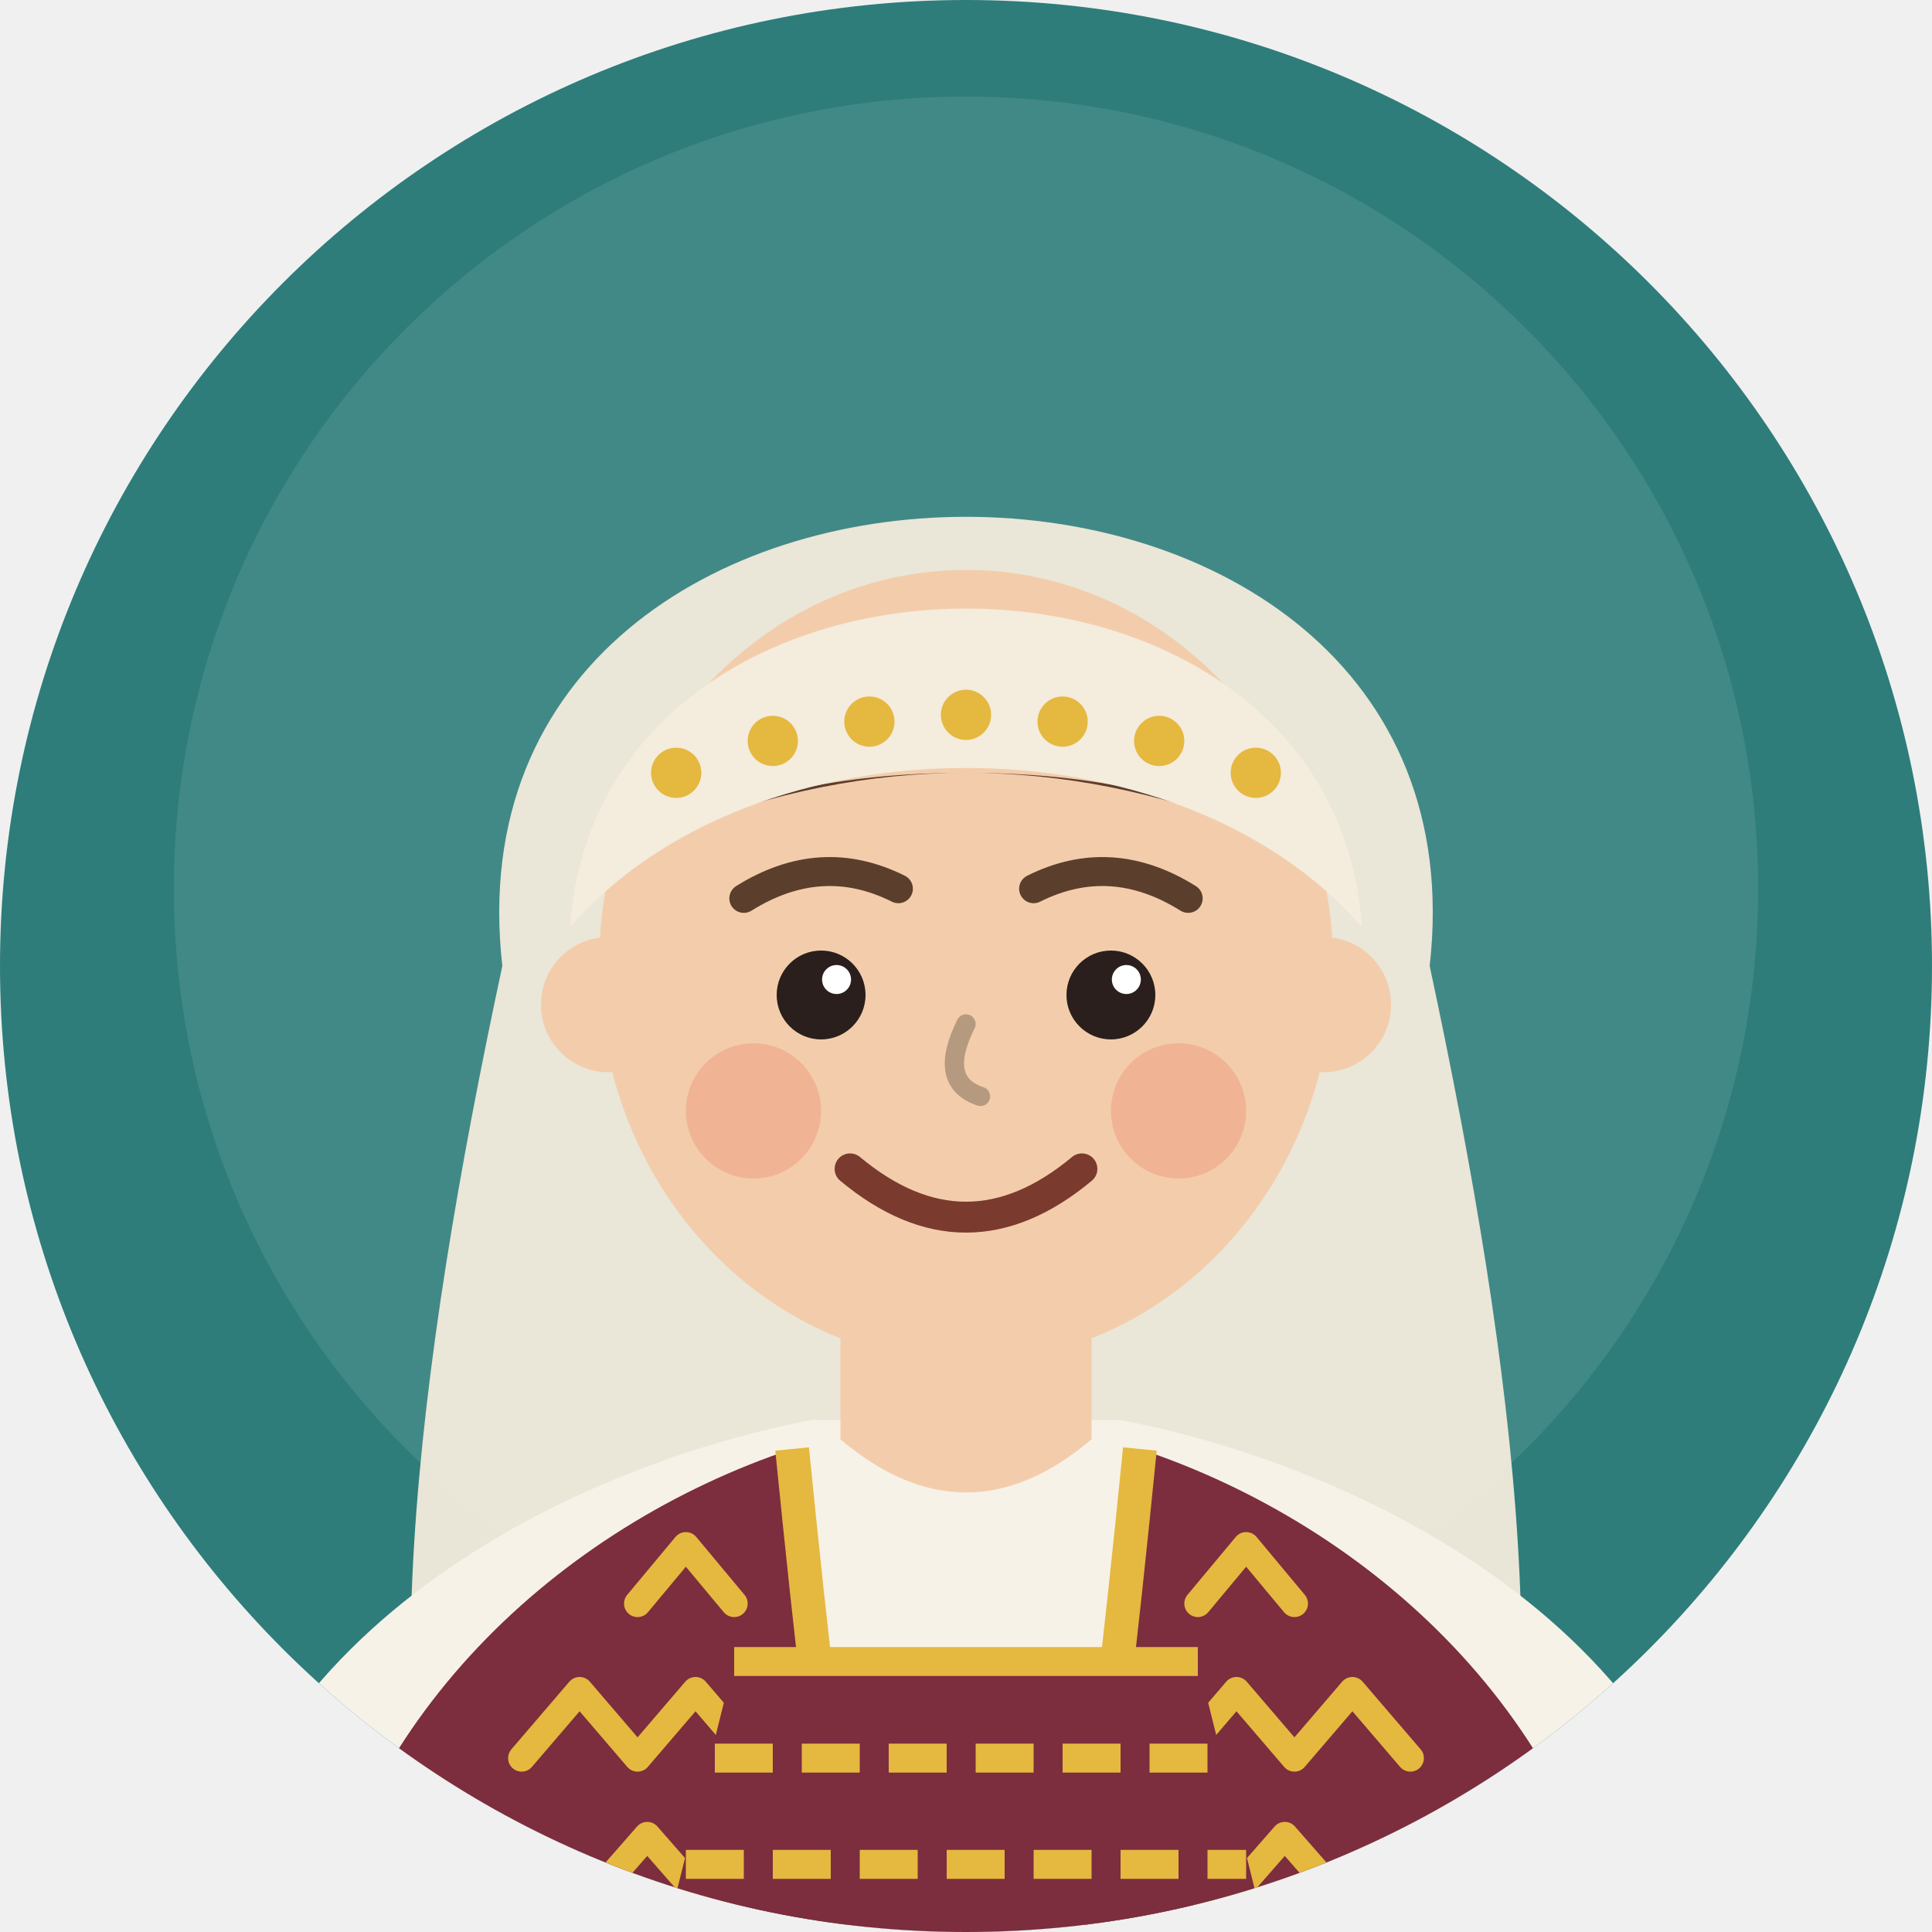
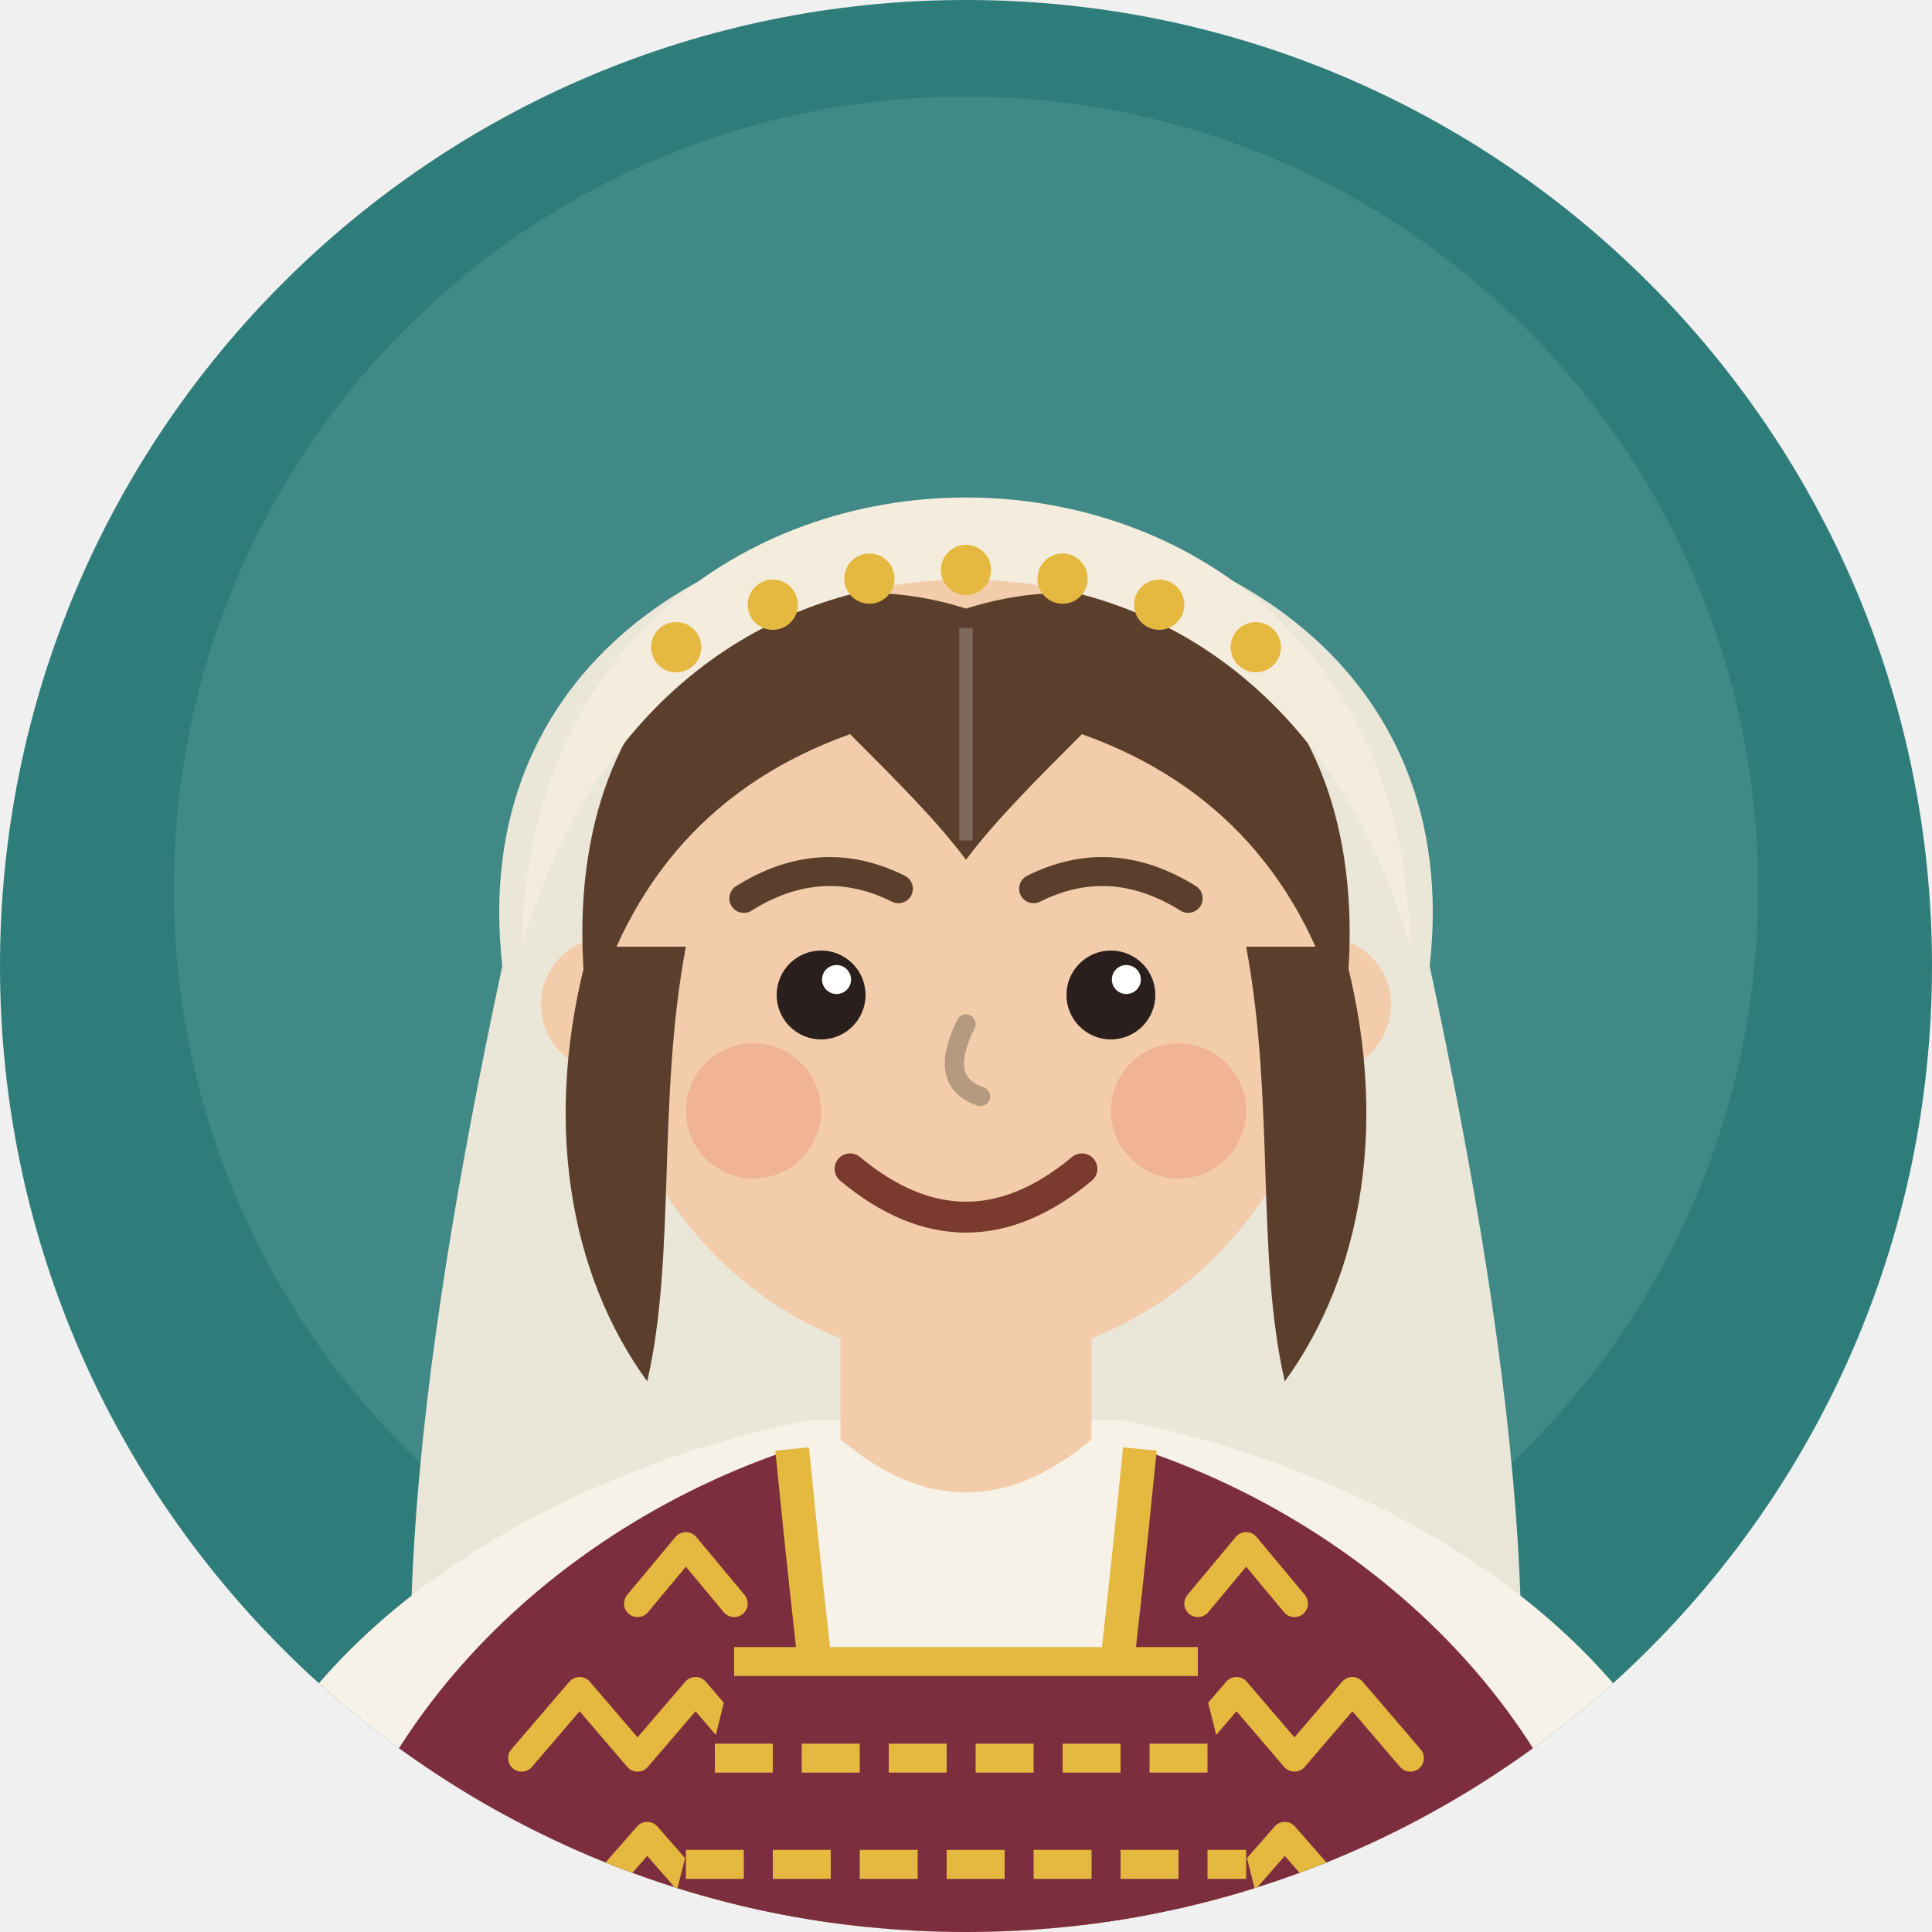
<svg xmlns="http://www.w3.org/2000/svg" viewBox="0 0 200 200">
  <defs>
    <clipPath id="c">
      <circle cx="100" cy="100" r="100" />
    </clipPath>
  </defs>
  <g clip-path="url(#c)">
    <rect width="200" height="200" fill="#2E7D7A" />
    <circle cx="100" cy="92" r="82" fill="#FFFFFF" opacity="0.09" />
    <path d="M52 100C45 38 155 38 148 100C157 142 162 182 152 206H48C38 182 43 142 52 100Z" fill="#F4ECDD" opacity="0.94" />
    <path d="M20 206C22 170 58 152 84 147H116C142 152 178 170 180 206Z" fill="#F7F2E7" />
    <g>
      <path d="M32 206C36 178 58 158 82 150C84 170 86 188 89 206Z" fill="#7C2D3E" />
      <path d="M82 150C84 170 86 188 89 206" fill="none" stroke="#E5B83F" stroke-width="3.5" />
      <path d="M46 198l7-8 7 8 7-8 7 8 7-8 6 7M54 182l6-7 6 7 6-7 6 7M66 166l5-6 5 6" fill="none" stroke="#E5B83F" stroke-width="2.8" stroke-linejoin="round" stroke-linecap="round" />
    </g>
    <g transform="translate(200 0) scale(-1 1)">
      <path d="M32 206C36 178 58 158 82 150C84 170 86 188 89 206Z" fill="#7C2D3E" />
      <path d="M82 150C84 170 86 188 89 206" fill="none" stroke="#E5B83F" stroke-width="3.5" />
      <path d="M46 198l7-8 7 8 7-8 7 8 7-8 6 7M54 182l6-7 6 7 6-7 6 7M66 166l5-6 5 6" fill="none" stroke="#E5B83F" stroke-width="2.8" stroke-linejoin="round" stroke-linecap="round" />
    </g>
    <path d="M76 172H124L132 204H68Z" fill="#7C2D3E" />
    <path d="M74 182H126M71 193H129" stroke="#E5B83F" stroke-width="3" stroke-dasharray="6 3" />
    <path d="M76 172H124" stroke="#E5B83F" stroke-width="3" />
    <path d="M87 124V149Q100 160 113 149V124Z" fill="#F3CDAB" />
    <path d="M87 132Q100 144 113 132V124H87Z" fill="#000000" opacity="0.10" />
    <circle cx="63" cy="104" r="7" fill="#F3CDAB" />
    <circle cx="137" cy="104" r="7" fill="#F3CDAB" />
    <ellipse cx="100" cy="100" rx="38" ry="41" fill="#F3CDAB" />
    <circle cx="78" cy="115" r="7" fill="#E8735A" opacity="0.28" />
    <circle cx="122" cy="115" r="7" fill="#E8735A" opacity="0.28" />
    <circle cx="85" cy="103" r="4.6" fill="#2A1F1C" />
    <circle cx="115" cy="103" r="4.6" fill="#2A1F1C" />
    <circle cx="86.6" cy="101.4" r="1.5" fill="#FFFFFF" />
    <circle cx="116.6" cy="101.4" r="1.5" fill="#FFFFFF" />
    <path d="M77 93Q85 88 93 92M107 92Q115 88 123 93" fill="none" stroke="#5B3F2C" stroke-width="3" stroke-linecap="round" />
    <path d="M100 106q-3 6 1.5 7.5" fill="none" stroke="#000000" stroke-opacity="0.25" stroke-width="2" stroke-linecap="round" />
    <path d="M88 121Q100 131 112 121" fill="none" stroke="#7A3B2E" stroke-width="3.2" stroke-linecap="round" />
-     <path d="M70 86Q100 74 130 86Q118 80 100 80T70 86Z" fill="#5B3F2C" />
-     <path d="M59 96C62 52 138 52 141 96C122 74 78 74 59 96Z" fill="#F4ECDD" />
-     <circle cx="70" cy="80.0" r="2.6" fill="#E5B83F" />
-     <circle cx="80" cy="76.7" r="2.6" fill="#E5B83F" />
-     <circle cx="90" cy="74.7" r="2.6" fill="#E5B83F" />
-     <circle cx="100" cy="74.0" r="2.6" fill="#E5B83F" />
-     <circle cx="110" cy="74.7" r="2.6" fill="#E5B83F" />
-     <circle cx="120" cy="76.7" r="2.6" fill="#E5B83F" />
-     <circle cx="130" cy="80.0" r="2.6" fill="#E5B83F" />
+     <path d="M61 106C56 72 78 56 100 63C122 56 144 72 139 106C135 91 126 81 112 76C107 81 103 85 100 89C97 85 93 81 88 76C74 81 65 91 61 106Z" fill="#5B3F2C" />
+     <path d="M61 98C56 116 59 132 67 143C70 130 68 114 71 98Z" fill="#5B3F2C" />
+     <path d="M139 98C144 116 141 132 133 143C130 130 132 114 129 98Z" fill="#5B3F2C" />
+     <path d="M100 65V87" stroke="#FFFFFF" stroke-opacity="0.22" stroke-width="1.4" />
+     <path d="M54 98C55 36 145 36 146 98C138 71 119 60 100 60C81 60 62 71 54 98Z" fill="#F4ECDD" />
+     <circle cx="70" cy="67.0" r="2.6" fill="#E5B83F" />
+     <circle cx="80" cy="62.6" r="2.6" fill="#E5B83F" />
+     <circle cx="90" cy="59.9" r="2.6" fill="#E5B83F" />
+     <circle cx="100" cy="59.0" r="2.6" fill="#E5B83F" />
+     <circle cx="110" cy="59.9" r="2.6" fill="#E5B83F" />
+     <circle cx="120" cy="62.6" r="2.6" fill="#E5B83F" />
+     <circle cx="130" cy="67.0" r="2.6" fill="#E5B83F" />
  </g>
</svg>
